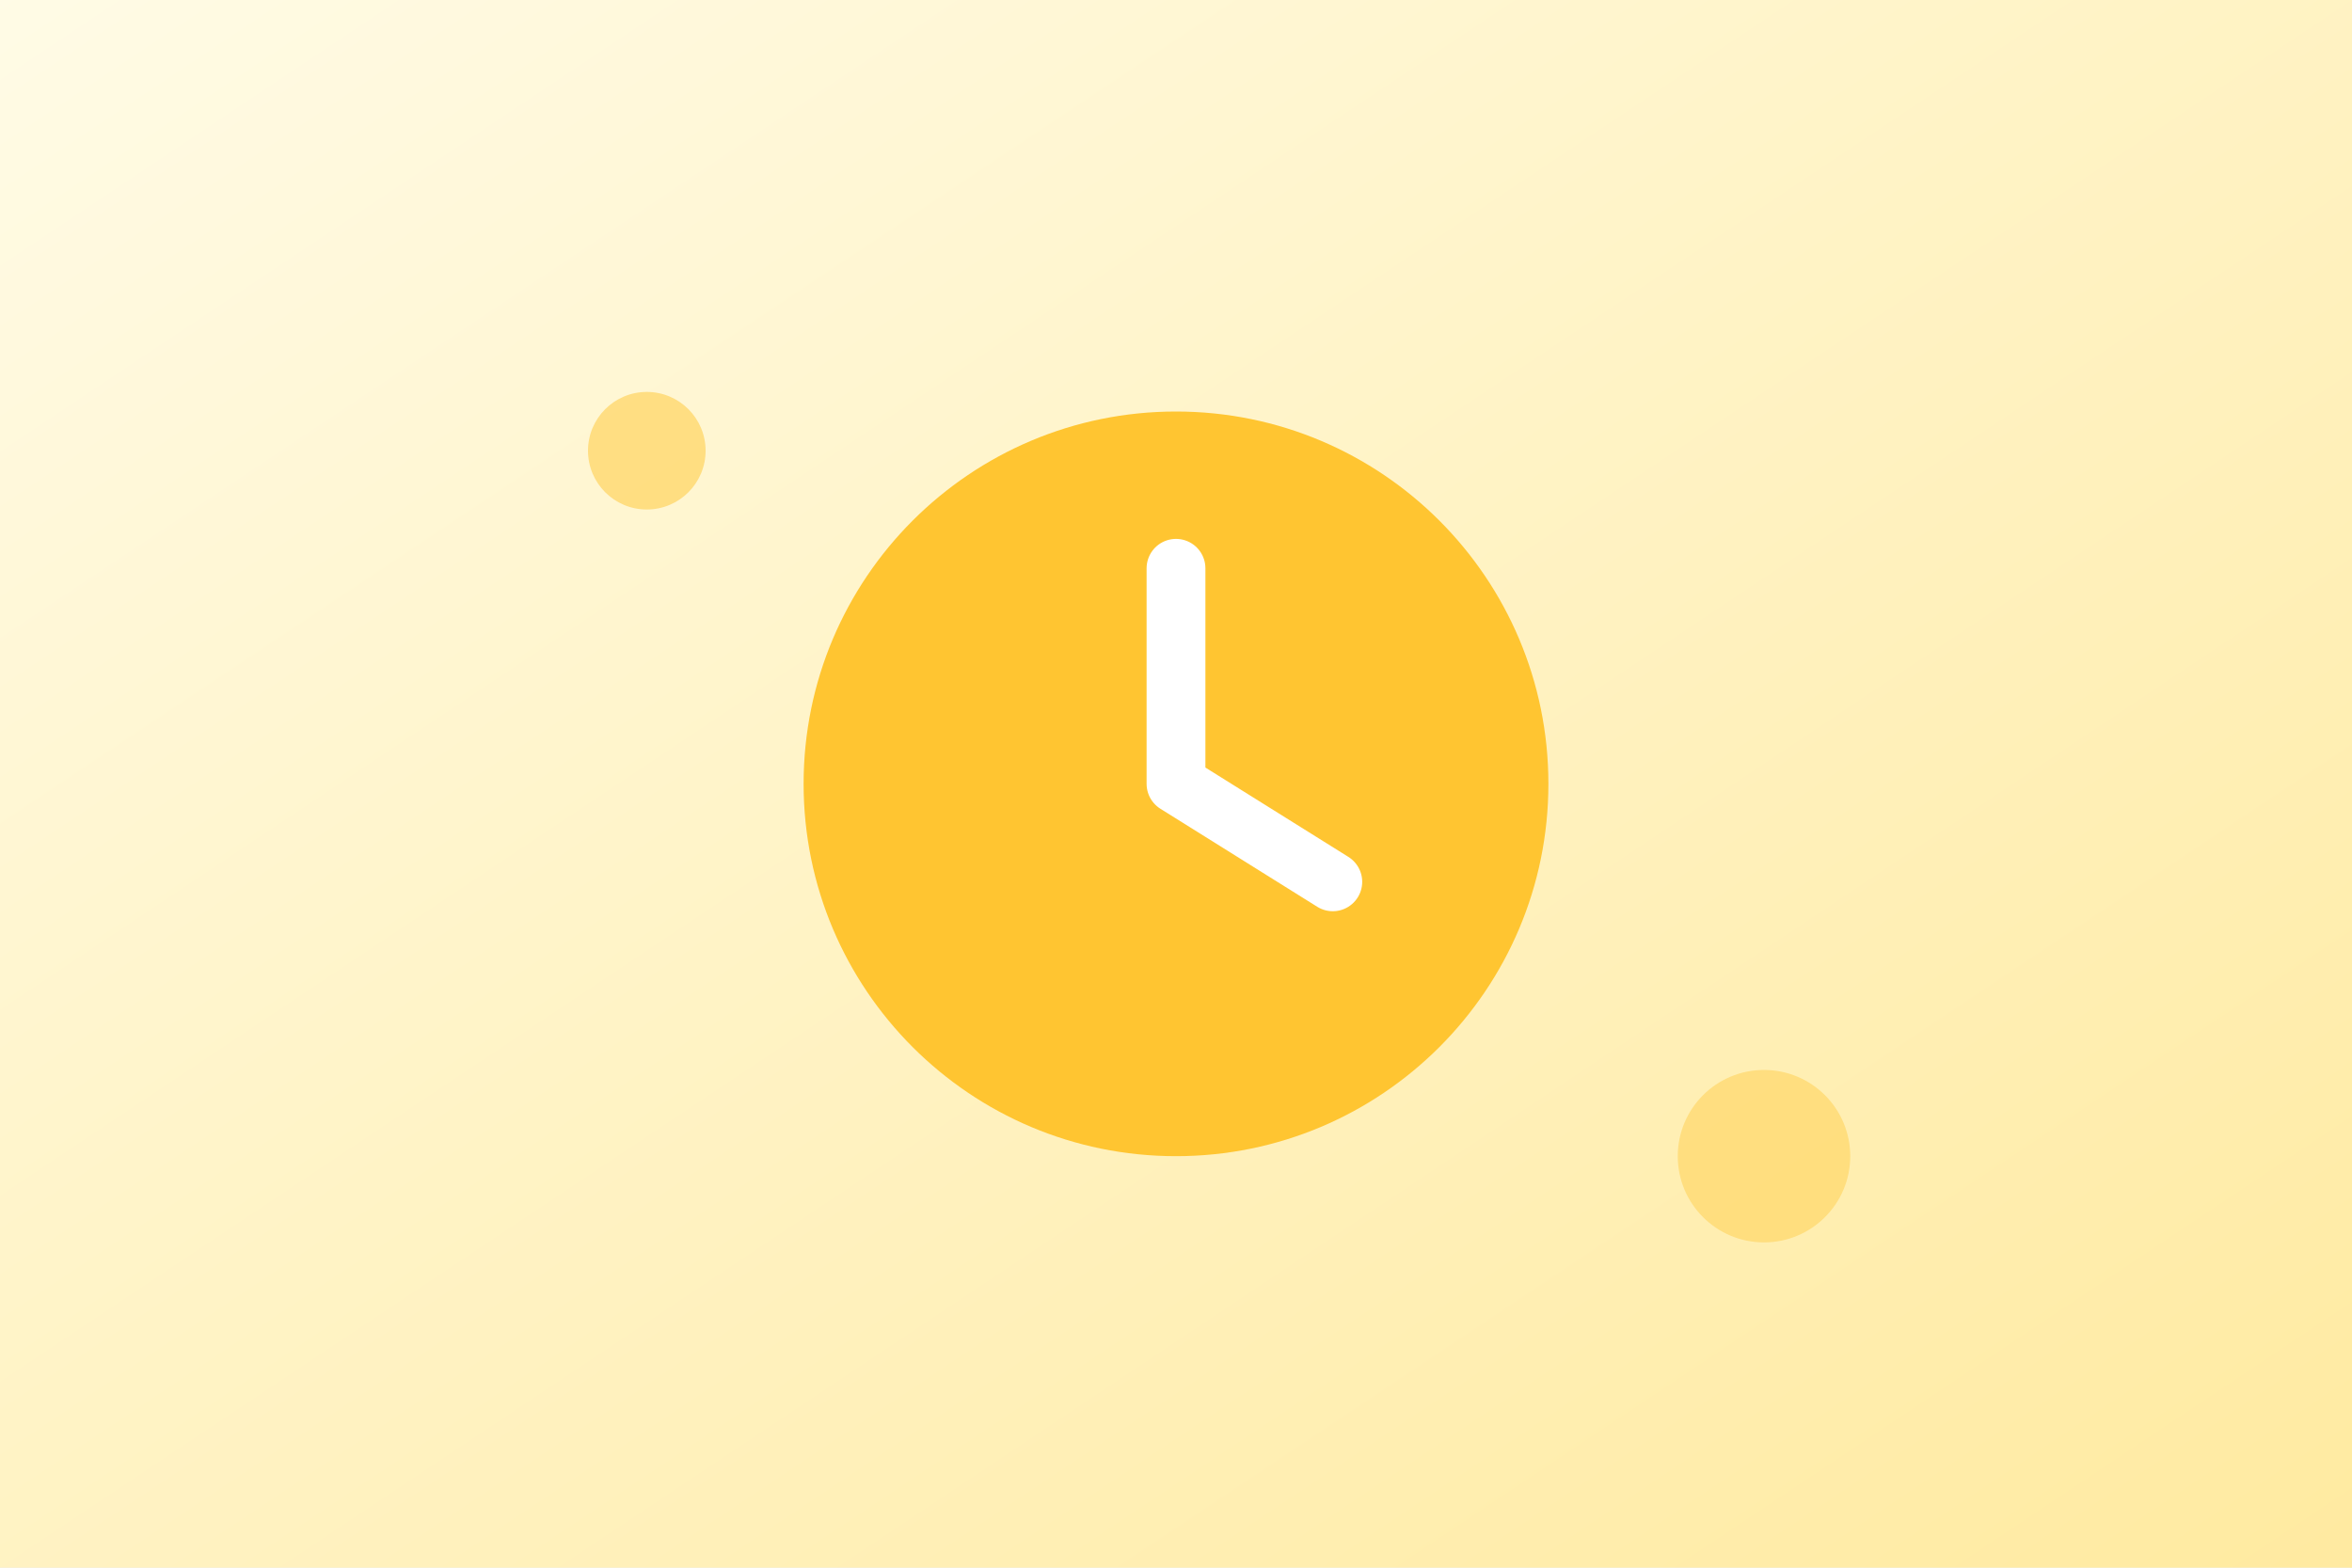
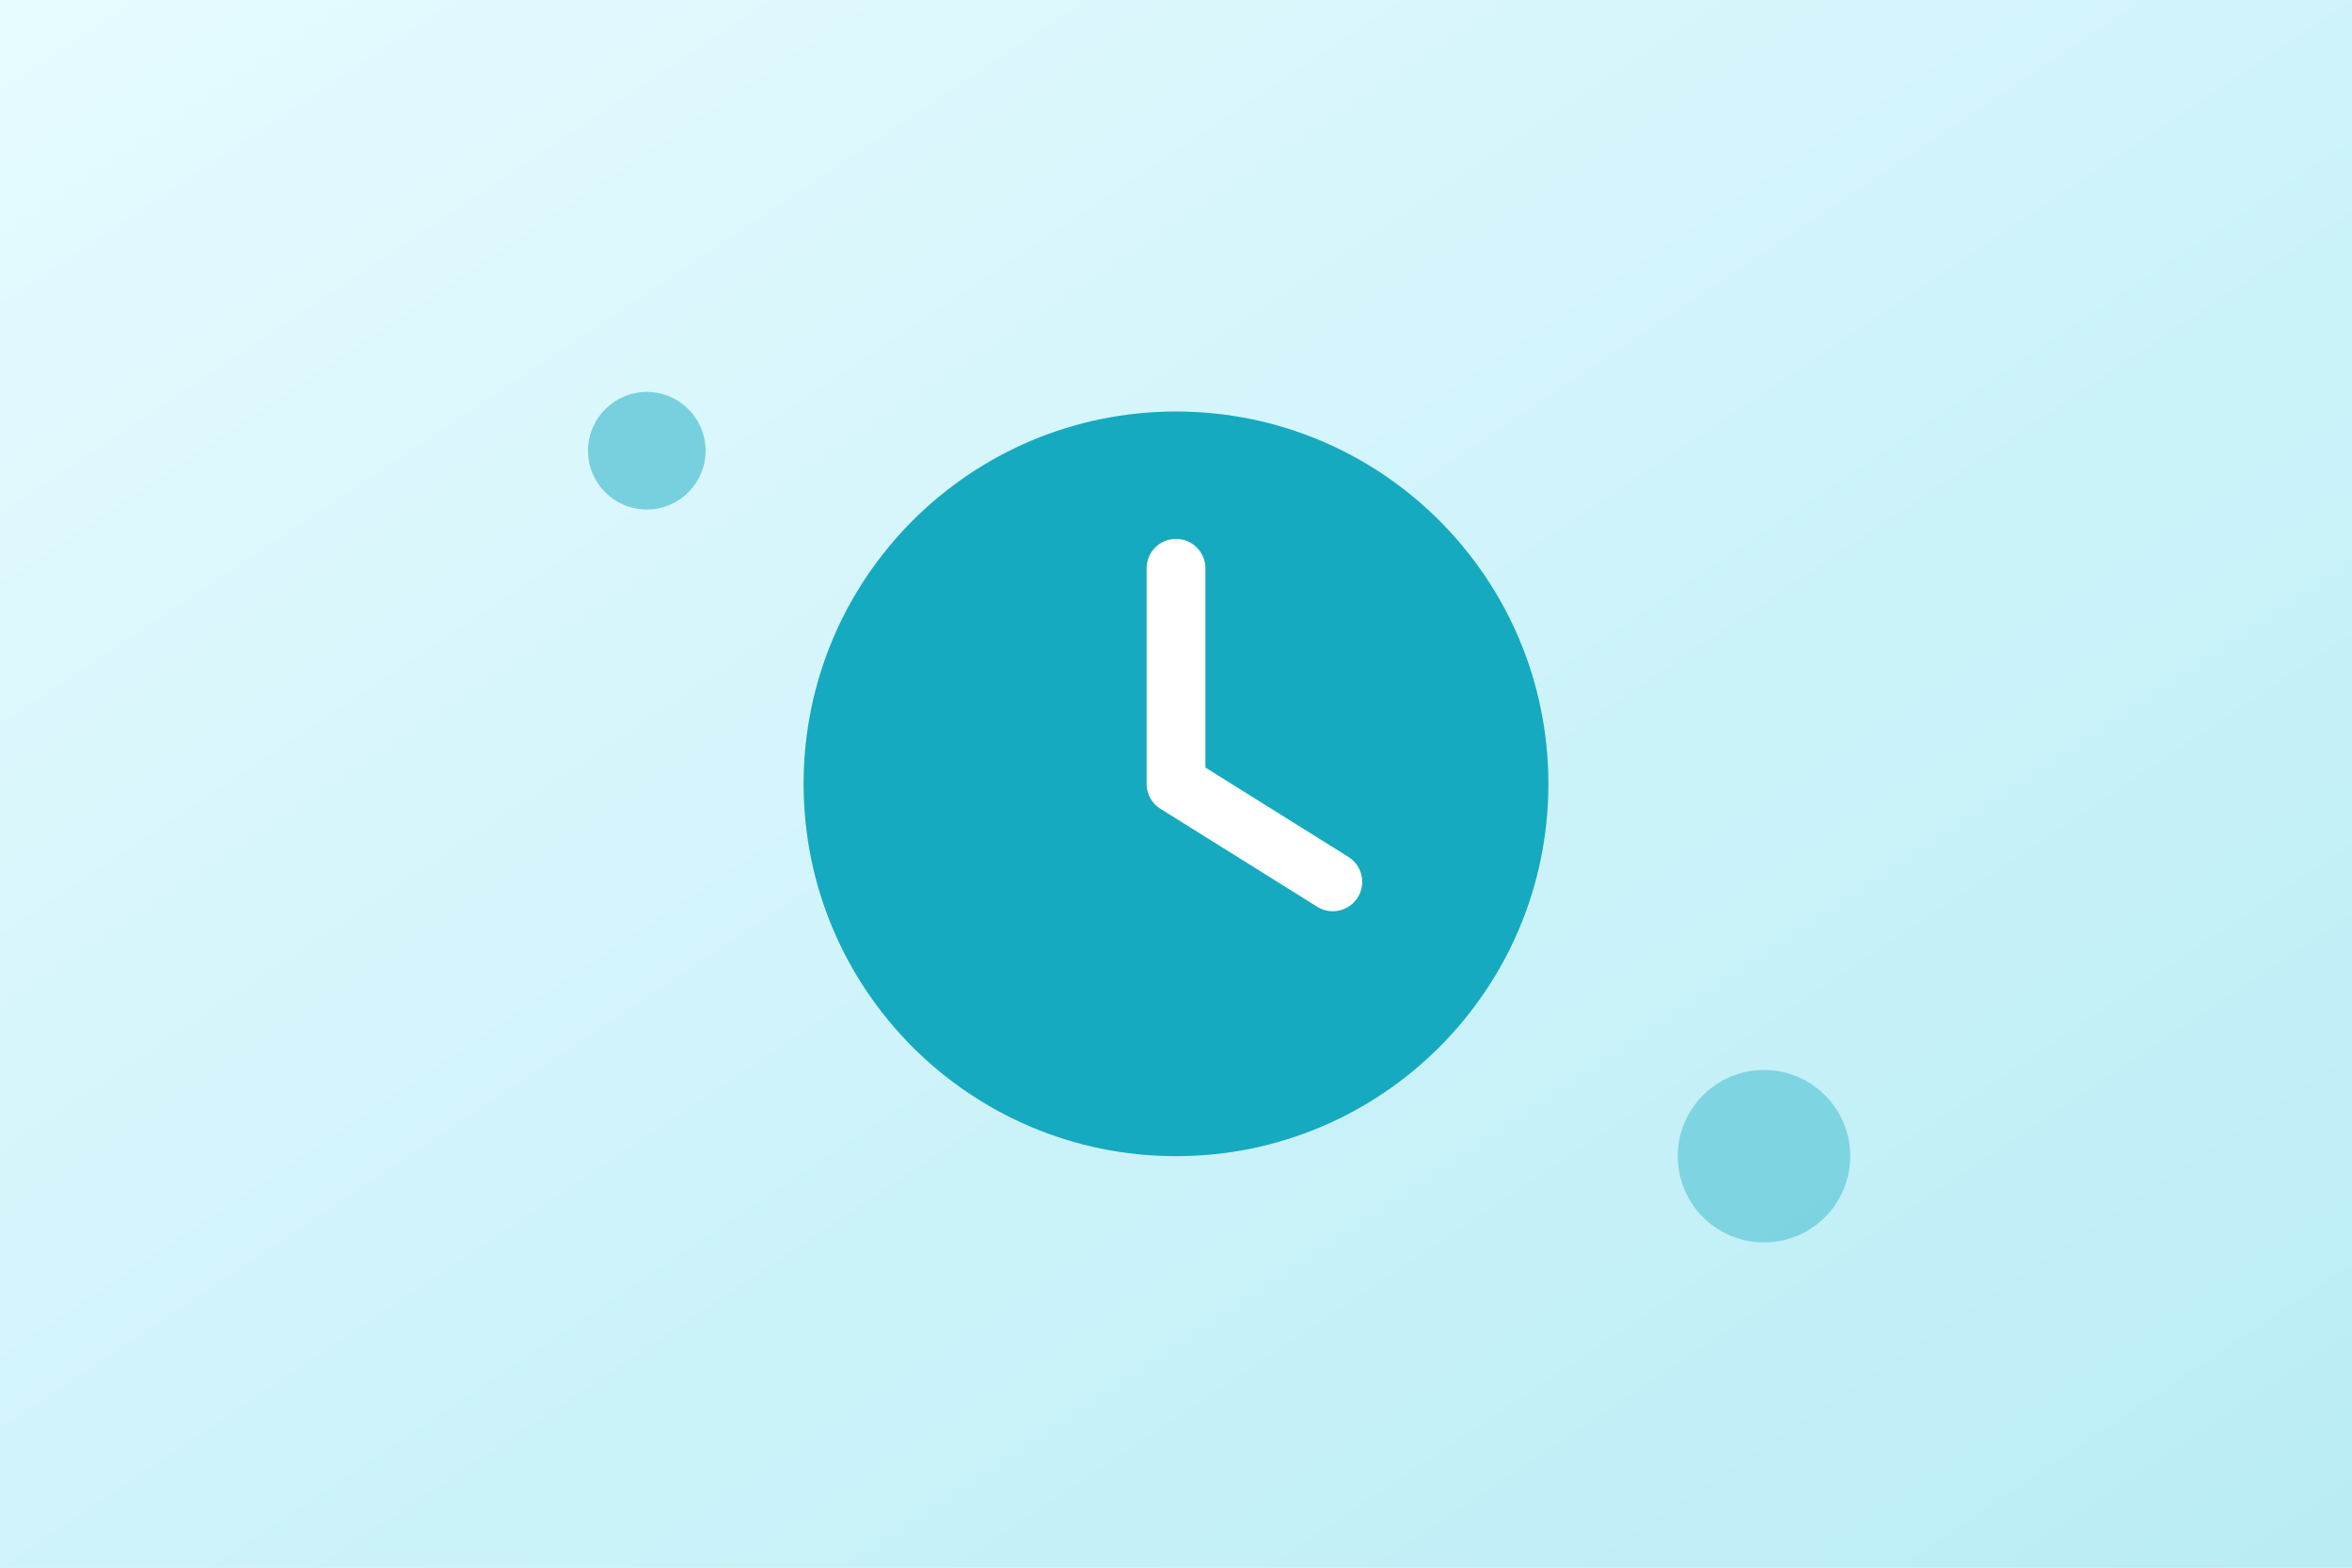
<svg xmlns="http://www.w3.org/2000/svg" width="1200" height="800" viewBox="0 0 1200 800">
  <defs>
    <linearGradient id="g" x1="0" y1="0" x2="1" y2="1">
-       <stop offset="0" stop-color="#fffbe6" />
-       <stop offset="1" stop-color="#ffeaa0" />
+       <stop offset="0" stop-color="#e6fbff" />
+       <stop offset="1" stop-color="#b9ecf5" />
    </linearGradient>
  </defs>
  <rect width="1200" height="800" fill="url(#g)" />
-   <circle cx="600" cy="400" r="190" fill="#ffc531" />
+   <circle cx="600" cy="400" r="190" fill="#15aabf" />
  <path d="M600 290v110l80 50" fill="none" stroke="#fff" stroke-width="30" stroke-linecap="round" stroke-linejoin="round" />
-   <circle cx="330" cy="230" r="30" fill="#ffc531" opacity=".5" />
-   <circle cx="900" cy="590" r="44" fill="#ffc531" opacity=".4" />
+   <circle cx="330" cy="230" r="30" fill="#15aabf" opacity=".5" />
+   <circle cx="900" cy="590" r="44" fill="#15aabf" opacity=".4" />
</svg>
